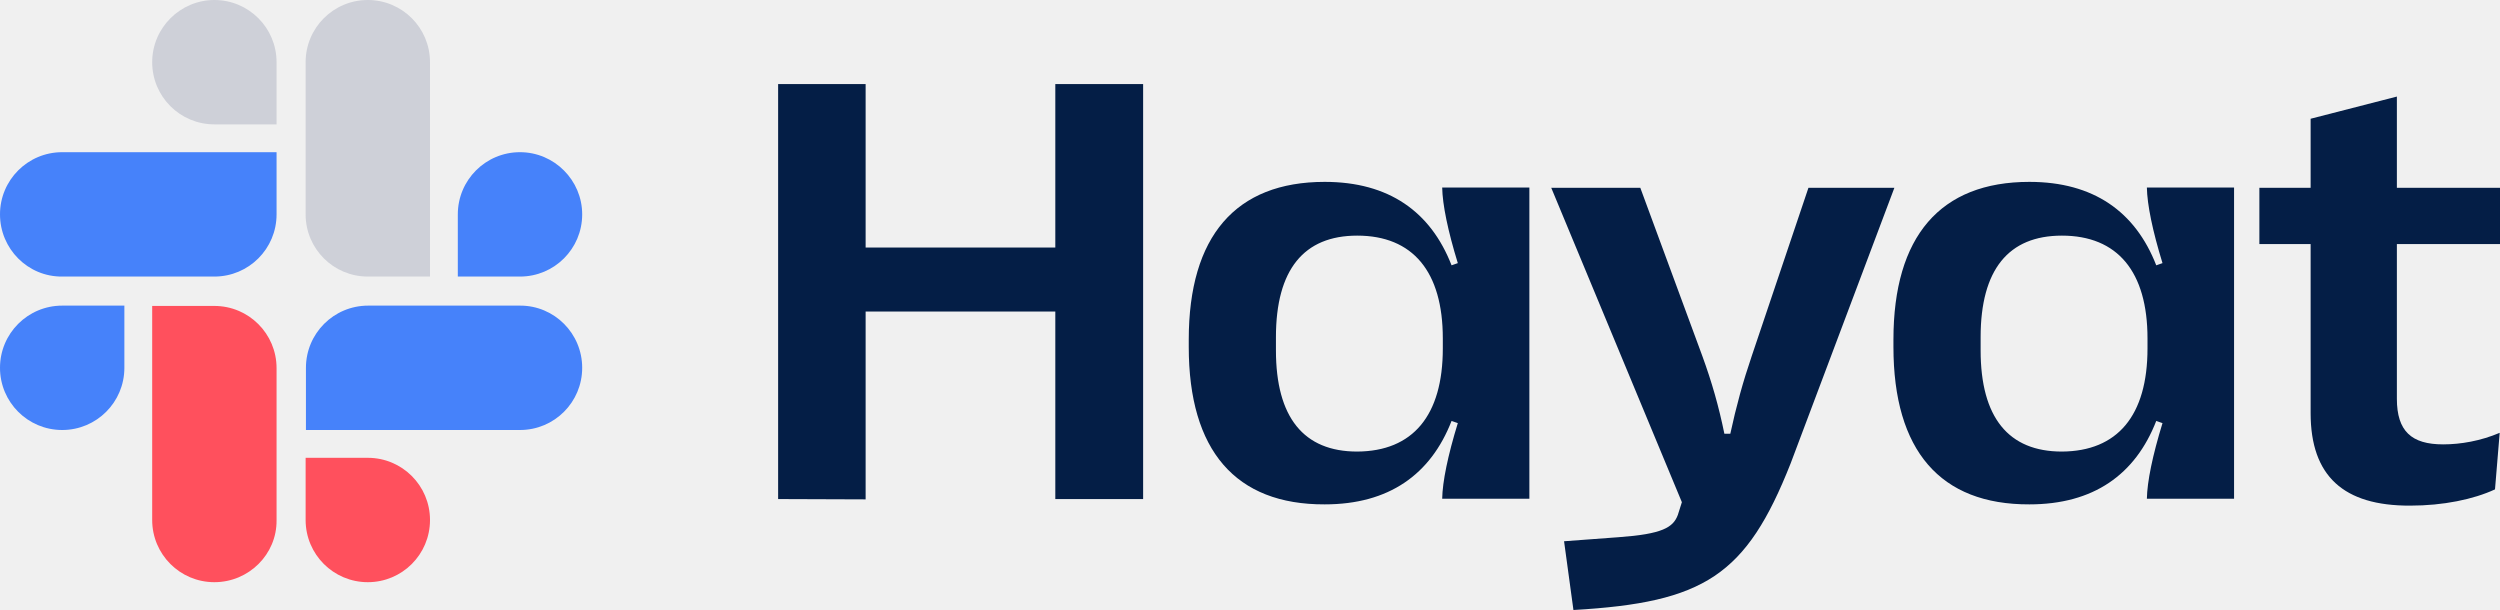
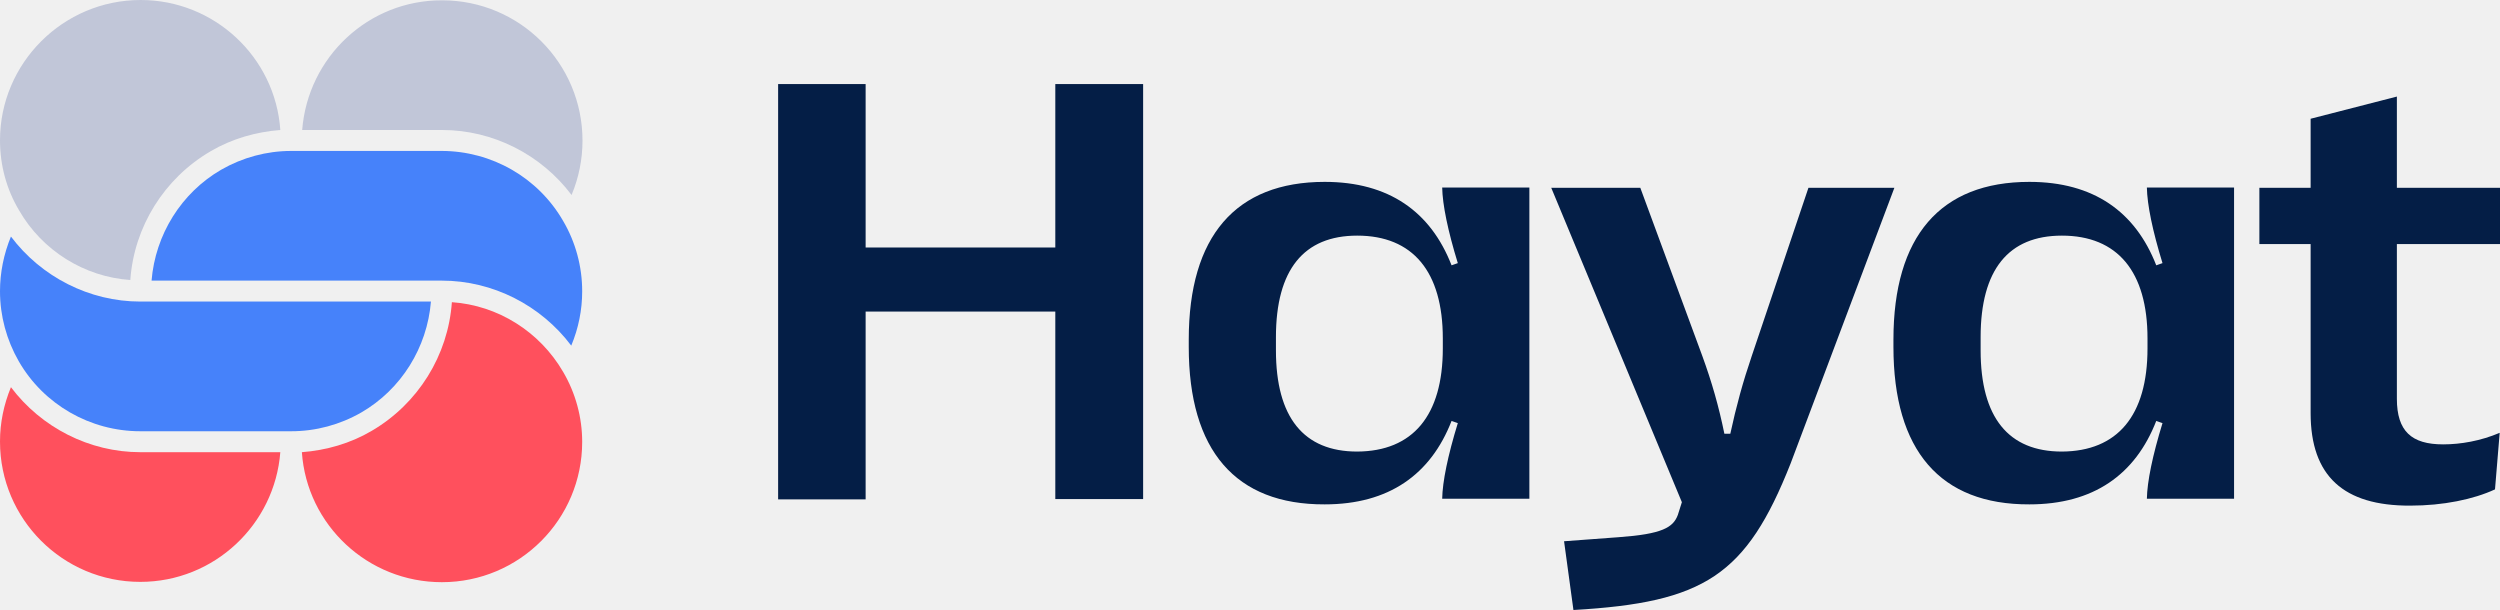
<svg xmlns="http://www.w3.org/2000/svg" version="1.1" id="Layer_1" x="0px" y="0px" viewBox="0 0 800 195.2" style="enable-background:new 0 0 800 195.2;" xml:space="preserve">
  <style type="text/css">
	.st0{display:none;}
	.st1{display:inline;}
	.st2{fill:#E6E8ED;}
	.st3{fill:#FFFFFF;}
	.st4{fill:#FA9CA3;}
	.st5{fill:#FC273F;}
	.st6{fill:#C1C6D8;}
	.st7{fill:#4244D5;}
	.st8{fill:#4682FA;}
	.st9{fill:#FF505D;}
- 	.st10{fill:#CED0D8;}
- 	.st11{fill:#041E46;}
+ 	.st10{fill:#041E46;}
</style>
  <g id="Layer_1_1_" class="st0">
    <g id="bg" class="st1">
-       <rect x="-1526" y="-2254.5" class="st2" width="6000" height="4000" />
+       <rect x="-1400.6" y="-2257.9" class="st2" width="6000" height="4000" />
    </g>
    <g id="lockup" class="st1">
      <g>
        <g>
-           <path class="st3" d="M1097-560.1h135v252.9h250.2v-252.9h135v630h-135v-260.1H1232V69.9h-135V-560.1z" />
-           <path class="st3" d="M2042-392.7h111.6V69.9h-112.5l-10.8-64.8c-30.6,38.7-76.5,69.3-142.2,69.3      c-124.2,0.9-215.1-90-215.1-236.7c0-143.1,90.9-236.7,214.2-236.7c65.7,0,112.5,27.9,142.2,67.5L2042-392.7z M2028.5-160.5      c0-79.2-43.2-134.1-112.5-134.1s-113.4,54.9-113.4,134.1c0,78.3,44.1,132.3,113.4,132.3S2028.5-82.2,2028.5-160.5z" />
-           <path class="st3" d="M2524.5-392.7h126.9V60.9c0,108.9-65.7,194.4-232.2,194.4c-122.4,0-206.1-54.9-211.5-161.1h127.8      c10.8,43.2,41.4,64.8,94.5,64.8c60.3,0,97.2-34.2,97.2-98.1V3.3c-30.6,38.7-68.4,66.6-135,66.6c-95.4,0-183.6-45-183.6-212.4      v-250.2h126.9v234.9c0,81,27.9,121.5,90,121.5s99-45.9,99-130.5L2524.5-392.7L2524.5-392.7z" />
-           <path class="st3" d="M3061.3-392.7h111.6V69.9h-112.5l-10.8-64.8c-30.6,38.7-76.5,69.3-142.2,69.3      c-124.2,0.9-215.1-90-215.1-236.7c0-143.1,90.9-236.7,214.2-236.7c65.7,0,112.5,27.9,142.2,67.5L3061.3-392.7z M3047.8-160.5      c0-79.2-43.2-134.1-112.5-134.1s-113.4,54.9-113.4,134.1c0,78.3,44.1,132.3,113.4,132.3S3047.8-82.2,3047.8-160.5z" />
-           <path class="st3" d="M3269-285.6h-76.5v-107.1h76.5v-129.6h126.9v129.6h106.2v107.1h-106.2v202.5c0,32.4,12.6,45.9,45.9,45.9h63      V69.9h-103.5c-88.2,0-132.3-44.1-132.3-132.3L3269-285.6L3269-285.6z" />
+           <path class="st3" d="M1222.4-563.5h135v252.9h250.2v-252.9h135v630h-135v-260.1h-250.2V66.5h-135V-563.5z" />
+           <path class="st3" d="M2167.4-396.1H2279V66.5h-112.5l-10.8-64.8c-30.6,38.7-76.5,69.3-142.2,69.3      c-124.2,0.9-215.1-90-215.1-236.7c0-143.1,90.9-236.7,214.2-236.7c65.7,0,112.5,27.9,142.2,67.5L2167.4-396.1z M2153.9-163.9      c0-79.2-43.2-134.1-112.5-134.1S1928-243.1,1928-163.9c0,78.3,44.1,132.3,113.4,132.3S2153.9-85.6,2153.9-163.9z" />
+           <path class="st3" d="M2649.9-396.1h126.9V57.5c0,108.9-65.7,194.4-232.2,194.4c-122.4,0-206.1-54.9-211.5-161.1h127.8      c10.8,43.2,41.4,64.8,94.5,64.8c60.3,0,97.2-34.2,97.2-98.1V-0.1c-30.6,38.7-68.4,66.6-135,66.6c-95.4,0-183.6-45-183.6-212.4      v-250.2h126.9v234.9c0,81,27.9,121.5,90,121.5s99-45.9,99-130.5L2649.9-396.1L2649.9-396.1z" />
+           <path class="st3" d="M3186.7-396.1h111.6V66.5h-112.5L3175,1.7c-30.6,38.7-76.5,69.3-142.2,69.3      c-124.2,0.9-215.1-90-215.1-236.7c0-143.1,90.9-236.7,214.2-236.7c65.7,0,112.5,27.9,142.2,67.5L3186.7-396.1z M3173.2-163.9      c0-79.2-43.2-134.1-112.5-134.1s-113.4,54.9-113.4,134.1c0,78.3,44.1,132.3,113.4,132.3S3173.2-85.6,3173.2-163.9z" />
+           <path class="st3" d="M3394.4-289h-76.5v-107.1h76.5v-129.6h126.9v129.6h106.2V-289h-106.2v202.5c0,32.4,12.6,45.9,45.9,45.9h63      V66.5h-103.5c-88.2,0-132.3-44.1-132.3-132.3L3394.4-289L3394.4-289z" />
        </g>
      </g>
      <g>
-         <polygon class="st4" points="474,-404.5 474,-104.5 474,195.5 774,195.5 774,-104.5 774,-404.5    " />
-         <path class="st5" d="M774,195.5H474v-300l0,0C639.7-104.5,774,29.8,774,195.5L774,195.5z" />
-         <polygon class="st6" points="174,-704.5 -126,-704.5 -126,-704.5 -126,-704.5 -126,-704.5 -126,-404.5 -126,-404.5 -126,-104.5      174,-104.5 174,-404.5 174,-404.5 174,-404.5    " />
-         <path class="st3" d="M-126-704.5h300v300l0,0C8.3-404.5-126-538.8-126-704.5L-126-704.5z" />
-         <path class="st7" d="M174-404.5L174-404.5c-165.7,0-300,134.3-300,300l0,0l0,0v300h300v-300h300v-300H174z" />
-         <path class="st5" d="M174,195.5h-300v-300l0,0C39.7-104.5,174,29.8,174,195.5L174,195.5z" />
-         <path class="st8" d="M474-704.5v300l0,0c-165.7,0-300,134.3-300,300l0,0h300l0,0c165.7,0,300-134.3,300-300l0,0     C608.3-404.5,474-538.8,474-704.5z" />
-         <path class="st3" d="M474-704.5c0,165.7,134.3,300,300,300l0,0v-300H474z" />
+         <polygon class="st4" points="599.4,-407.9 599.4,-107.9 599.4,192.1 899.4,192.1 899.4,-107.9 899.4,-407.9    " />
+         <path class="st5" d="M899.4,192.1h-300v-300l0,0C765.1-107.9,899.4,26.4,899.4,192.1L899.4,192.1z" />
+         <polygon class="st6" points="299.4,-707.9 -0.6,-707.9 -0.6,-707.9 -0.6,-707.9 -0.6,-707.9 -0.6,-407.9 -0.6,-407.9      -0.6,-107.9 299.4,-107.9 299.4,-407.9 299.4,-407.9 299.4,-407.9    " />
+         <path class="st3" d="M-0.6-707.9h300v300l0,0C133.7-407.9-0.6-542.2-0.6-707.9L-0.6-707.9z" />
+         <path class="st7" d="M299.4-407.9L299.4-407.9c-165.7,0-300,134.3-300,300l0,0l0,0v300h300v-300h300v-300H299.4z" />
+         <path class="st5" d="M299.4,192.1h-300v-300l0,0C165.1-107.9,299.4,26.4,299.4,192.1L299.4,192.1z" />
+         <path class="st8" d="M599.4-707.9v300l0,0c-165.7,0-300,134.3-300,300l0,0h300l0,0c165.7,0,300-134.3,300-300l0,0     C733.7-407.9,599.4-542.2,599.4-707.9z" />
+         <path class="st3" d="M599.4-707.9c0,165.7,134.3,300,300,300l0,0v-300H599.4z" />
      </g>
    </g>
    <g id="grid" class="st1">
	</g>
    <g class="st1">
      <g>
-         <path class="st3" d="M1518.2-167.2L1518.2-167.2c-16.9-29.1-47.1-47.9-80.2-50.3c-2.6,38.4-24.4,73.4-58,93     c-15.4,9-32.6,14-50.3,15.4c3.7,52.4,47.7,93.7,100.9,93.7c55.9,0,101.2-45.3,101.2-101.2C1532-134.4,1527.2-151.9,1518.2-167.2z     " />
-         <path class="st3" d="M1322-124.3c17.7,0,35.2-4.8,50.6-13.5c28.9-16.7,47.7-46.9,50.3-80h-209.7c-36.8,0-71.5-17.7-93.2-46.9     c-5.4,12.5-8,25.7-8,39.2c0,17.7,4.8,35.2,13.5,50.6c18,31.2,51.6,50.6,87.7,50.6h101.2L1322-124.3L1322-124.3z" />
-         <path class="st3" d="M1213.2-109.2c-36.8,0-71.5-17.7-93.2-46.9c-5.4,12.4-8,25.7-8,39.2c0,55.9,45.3,101.2,101.2,101.2     c53.2,0,96.9-41.3,100.9-93.5L1213.2-109.2L1213.2-109.2z" />
-         <path class="st3" d="M1125.8-283.8L1125.8-283.8c16.7,29.1,47.1,47.9,80.2,50.3c2.6-38.4,24.4-73.4,58-93     c15.4-9,32.6-14,50.3-15.4c-3.7-52.3-47.6-93.6-100.9-93.6c-55.9,0-101.4,45.5-101.4,101.2C1112-316.3,1116.8-298.9,1125.8-283.8     z" />
-         <path class="st3" d="M1518.2-276.1c-18-31.2-51.6-50.6-87.7-50.6h-100.8h-7.7c-17.7,0-35.2,4.8-50.6,13.5     c-28.9,16.7-47.7,46.9-50.3,80h209.5c36.8,0,71.5,17.7,93.2,46.9c5.3-12.4,7.9-25.7,7.9-39.2     C1532-243.2,1527.2-260.7,1518.2-276.1L1518.2-276.1z" />
-         <path class="st3" d="M1430.8-341.8c36.8,0,71.5,17.7,93.2,46.9c5.3-12.4,7.9-25.7,7.9-39.2c0.1-55.9-45.2-101.1-101.1-101.1     c-53.2-0.3-96.9,41-100.9,93.5L1430.8-341.8L1430.8-341.8L1430.8-341.8z" />
+         <path class="st3" d="M1643.6-170.6L1643.6-170.6c-16.9-29.1-47.1-47.9-80.2-50.3c-2.6,38.4-24.4,73.4-58,93     c-15.4,9-32.6,14-50.3,15.4c3.7,52.4,47.7,93.7,100.9,93.7c55.9,0,101.2-45.3,101.2-101.2     C1657.4-137.8,1652.6-155.3,1643.6-170.6z" />
+         <path class="st3" d="M1447.4-127.7c17.7,0,35.2-4.8,50.6-13.5c28.9-16.7,47.7-46.9,50.3-80h-209.7c-36.8,0-71.5-17.7-93.2-46.9     c-5.4,12.5-8,25.7-8,39.2c0,17.7,4.8,35.2,13.5,50.6c18,31.2,51.6,50.6,87.7,50.6h101.2L1447.4-127.7L1447.4-127.7z" />
+         <path class="st3" d="M1338.6-112.6c-36.8,0-71.5-17.7-93.2-46.9c-5.4,12.4-8,25.7-8,39.2c0,55.9,45.3,101.2,101.2,101.2     c53.2,0,96.9-41.3,100.9-93.5L1338.6-112.6L1338.6-112.6z" />
+         <path class="st3" d="M1251.2-287.2L1251.2-287.2c16.7,29.1,47.1,47.9,80.2,50.3c2.6-38.4,24.4-73.4,58-93     c15.4-9,32.6-14,50.3-15.4c-3.7-52.3-47.6-93.6-100.9-93.6c-55.9,0-101.4,45.5-101.4,101.2     C1237.4-319.7,1242.2-302.3,1251.2-287.2z" />
+         <path class="st3" d="M1643.6-279.5c-18-31.2-51.6-50.6-87.7-50.6h-100.8h-7.7c-17.7,0-35.2,4.8-50.6,13.5     c-28.9,16.7-47.7,46.9-50.3,80H1556c36.8,0,71.5,17.7,93.2,46.9c5.3-12.4,7.9-25.7,7.9-39.2     C1657.4-246.6,1652.6-264.1,1643.6-279.5L1643.6-279.5z" />
+         <path class="st3" d="M1556.2-345.2c36.8,0,71.5,17.7,93.2,46.9c5.3-12.4,7.9-25.7,7.9-39.2c0.1-55.9-45.2-101.1-101.1-101.1     c-53.2-0.3-96.9,41-100.9,93.5L1556.2-345.2L1556.2-345.2L1556.2-345.2z" />
      </g>
      <g>
-         <path class="st3" d="M1644.8-425.2h38.2v71.7h70.9v-71.7h38.2v178.5h-38.2v-73.7H1683v73.7h-38.2V-425.2z" />
-         <path class="st3" d="M1913.8-377.8h31.6v131h-31.9l-3.1-18.4c-8.7,11-21.7,19.6-40.3,19.6c-35.2,0.3-60.9-25.5-60.9-67.1     c0-40.5,25.8-67.1,60.7-67.1c18.6,0,31.9,7.9,40.3,19.1L1913.8-377.8z M1910-312c0-22.4-12.2-38-31.9-38s-32.1,15.6-32.1,38     c0,22.2,12.5,37.5,32.1,37.5S1910-289.8,1910-312z" />
-         <path class="st3" d="M2051.7-377.8h35.9v128.5c0,30.9-18.6,55.1-65.8,55.1c-34.7,0-58.4-15.6-59.9-45.6h36.2     c3.1,12.2,11.7,18.4,26.8,18.4c17.1,0,27.5-9.7,27.5-27.8v-16.3c-8.7,11-19.4,18.9-38.2,18.9c-27,0-52-12.7-52-60.2v-71h35.9     v66.5c0,22.9,7.9,34.4,25.5,34.4s28-13,28-37L2051.7-377.8L2051.7-377.8z" />
-         <path class="st3" d="M2205.1-377.8h31.6v131h-31.9l-3.1-18.4c-8.7,11-21.7,19.6-40.3,19.6c-35.2,0.3-60.9-25.5-60.9-67.1     c0-40.5,25.8-67.1,60.7-67.1c18.6,0,31.9,7.9,40.3,19.1L2205.1-377.8z M2201.3-312c0-22.4-12.2-38-31.9-38s-32.1,15.6-32.1,38     c0,22.2,12.5,37.5,32.1,37.5S2201.3-289.8,2201.3-312z" />
-         <path class="st3" d="M2265.2-347.4h-21.7v-30.4h21.7v-36.7h35.9v36.7h30.1v30.3h-30.1v57.4c0,9.2,3.6,13,13,13h17.8v30.3h-29.3     c-25,0-37.5-12.5-37.5-37.5L2265.2-347.4L2265.2-347.4z" />
+         <path class="st3" d="M1770.2-428.6h38.2v71.7h70.9v-71.7h38.2v178.5h-38.2v-73.7h-70.9v73.7h-38.2V-428.6z" />
+         <path class="st3" d="M2039.2-381.2h31.6v131h-31.9l-3.1-18.4c-8.7,11-21.7,19.6-40.3,19.6c-35.2,0.3-60.9-25.5-60.9-67.1     c0-40.5,25.8-67.1,60.7-67.1c18.6,0,31.9,7.9,40.3,19.1L2039.2-381.2z M2035.4-315.4c0-22.4-12.2-38-31.9-38s-32.1,15.6-32.1,38     c0,22.2,12.5,37.5,32.1,37.5S2035.4-293.2,2035.4-315.4z" />
+         <path class="st3" d="M2177.1-381.2h35.9v128.5c0,30.9-18.6,55.1-65.8,55.1c-34.7,0-58.4-15.6-59.9-45.6h36.2     c3.1,12.2,11.7,18.4,26.8,18.4c17.1,0,27.5-9.7,27.5-27.8v-16.3c-8.7,11-19.4,18.9-38.2,18.9c-27,0-52-12.7-52-60.2v-71h35.9     v66.5c0,22.9,7.9,34.4,25.5,34.4c17.6,0,28-13,28-37L2177.1-381.2L2177.1-381.2z" />
+         <path class="st3" d="M2330.5-381.2h31.6v131h-31.9l-3.1-18.4c-8.7,11-21.7,19.6-40.3,19.6c-35.2,0.3-60.9-25.5-60.9-67.1     c0-40.5,25.8-67.1,60.7-67.1c18.6,0,31.9,7.9,40.3,19.1L2330.5-381.2z M2326.7-315.4c0-22.4-12.2-38-31.9-38s-32.1,15.6-32.1,38     c0,22.2,12.5,37.5,32.1,37.5S2326.7-293.2,2326.7-315.4z" />
+         <path class="st3" d="M2390.6-350.8h-21.7v-30.4h21.7v-36.7h35.9v36.7h30.1v30.3h-30.1v57.4c0,9.2,3.6,13,13,13h17.8v30.3H2428     c-25,0-37.5-12.5-37.5-37.5L2390.6-350.8L2390.6-350.8z" />
      </g>
      <g>
-         <path class="st3" d="M1645.2-110.6v-62.3h40v8.9h-29.7v16h14.8c12.4,0,20.8,6,20.8,18.6c0,12.1-8.4,18.8-20.7,18.8L1645.2-110.6     L1645.2-110.6z M1655.4-119.4h13.9c7,0,11.3-3.8,11.3-9.9c0-6.1-4.4-9.9-11.3-9.9h-13.9V-119.4z" />
-         <path class="st3" d="M1693.1-110.6v-8.5h1.6c4.7,0,6.6-2.9,6.6-15.2v-21.9h36.2v45.6h-9.6v-37.1h-17.5v13.8     c0,18.1-4.6,23.3-14.2,23.3L1693.1-110.6L1693.1-110.6z" />
-         <path class="st3" d="M1781.8-156.1h8.4v45.6h-8.5l-1.1-6.9c-2.9,4.1-7.7,7.5-14.9,7.5c-12.4,0-21.5-8.7-21.5-23.3     c0-14.1,9.2-23.3,21.5-23.3c7.1,0,11.9,3,14.9,7.2L1781.8-156.1z M1780.7-133.2c0-9-5.3-15.3-13.3-15.3s-13.3,6.2-13.3,15.1     c0,9,5.3,15.2,13.3,15.2C1775.4-118.1,1780.7-124.4,1780.7-133.2z" />
-         <path class="st3" d="M1799-110.6v-45.6h30.3v8.5h-20.6v37.1H1799z" />
-         <path class="st3" d="M1831.3-133.4c0-13.9,9.3-23.3,23.2-23.3s23.2,9.4,23.2,23.3c0,14-9.3,23.3-23.2,23.3     C1840.7-110,1831.3-119.4,1831.3-133.4z M1868-133.4c0-8.8-5.3-15.1-13.4-15.1s-13.4,6.3-13.4,15.1s5.3,15.1,13.4,15.1     C1862.7-118.2,1868-124.5,1868-133.4z" />
-         <path class="st3" d="M1895.4-110.6v-37.1h-15.5v-8.5h40.6v8.5H1905v37.1H1895.4z" />
-         <path class="st3" d="M1925-110.6v-45.6h19.8c11.8,0,17.7,4.4,17.7,12.1c0,6.1-3.7,9-8,9.9c5.8,0.9,9.6,4.1,9.6,10.5     c0,8.8-6.4,13.1-19,13.1H1925L1925-110.6z M1934.5-137.1h10.7c5.3,0,7.7-2.2,7.7-5.9c0-3.9-2.4-5.9-7.7-5.9h-10.7V-137.1z      M1934.5-117.9h11.5c5.4,0,8.5-2,8.5-6.1c0-4-3-6.2-8.5-6.2h-11.6L1934.5-117.9L1934.5-117.9z" />
-         <path class="st3" d="M1968.5-133.4c0-13.9,9.3-23.3,23.2-23.3c13.9,0,23.2,9.4,23.2,23.3c0,14-9.3,23.3-23.2,23.3     C1977.8-110,1968.5-119.4,1968.5-133.4z M2005.2-133.4c0-8.8-5.3-15.1-13.4-15.1s-13.4,6.3-13.4,15.1s5.3,15.1,13.4,15.1     C1999.8-118.2,2005.2-124.5,2005.2-133.4z" />
-         <path class="st3" d="M2067.6-133.4c0,14.1-9.1,23.3-21.5,23.3c-7,0-11.9-2.8-14.8-6.9v24.2h-9.6v-63.4h8.4l1.2,6.8     c3-4,7.7-7.3,14.9-7.3C2058.5-156.7,2067.6-148,2067.6-133.4z M2057.8-133.4c0-9-5.3-15.1-13.4-15.1c-8,0-13.3,6.1-13.3,15     c0,9.1,5.3,15.4,13.3,15.4C2052.4-118.1,2057.8-124.5,2057.8-133.4z" />
-         <path class="st3" d="M2074.3-110.6v-45.6h9.3v31.7l24.6-31.6h8.5v45.6h-9.3v-31.7l-24.7,31.7L2074.3-110.6L2074.3-110.6     L2074.3-110.6z" />
-         <path class="st3" d="M2136.7-110.6v-37.1h-15.5v-8.5h40.6v8.5h-15.5v37.1H2136.7z" />
-         <path class="st3" d="M2163.9-133.3c0-14.1,9-23.4,22.4-23.4c13.2,0,22,8.4,22.3,21.7c0,1.2-0.1,2.4-0.3,3.6H2174v0.6     c0.3,7.7,5.2,12.8,12.7,12.8c5.9,0,10.1-2.9,11.5-8h9.6c-1.6,9-9.3,15.8-20.6,15.8C2172.9-110,2163.9-119.3,2163.9-133.3z      M2198.7-138.3c-0.8-6.8-5.5-10.6-12.2-10.6c-6.1,0-11.4,4.1-12.1,10.6H2198.7z" />
-         <path class="st3" d="M2210.7-110.6v-8.5h1.6c4.7,0,6.6-2.9,6.6-15.2v-21.9h36.2v45.6h-9.6v-37.1H2228v13.8     c0,18.1-4.6,23.3-14.2,23.3L2210.7-110.6L2210.7-110.6z" />
-         <path class="st3" d="M2263.9-110.6v-45.6h9.6v14.2h11.3c11.5,0,18.2,5.9,18.2,15.8c0,9.8-6.7,15.7-18.2,15.7L2263.9-110.6     L2263.9-110.6L2263.9-110.6z M2273.6-118.2h9.7c6.5,0,10-2.9,10-8c0-5.3-3.5-8.1-10-8.1h-9.7V-118.2z" />
-         <path class="st3" d="M2340.9-156.1h9.6v45.6h-9.6v-18.9h-22.7v18.9h-9.6v-45.6h9.6v18.2h22.7V-156.1z" />
-         <path class="st3" d="M2359.3-110.6v-45.6h9.6v14.2h10.6c11.5,0,18.2,5.9,18.2,15.8c0,9.8-6.8,15.7-18.2,15.7L2359.3-110.6     L2359.3-110.6L2359.3-110.6z M2368.9-118.2h9c6.5,0,10.1-2.9,10.1-8c0-5.3-3.6-8.1-10.1-8.1h-9V-118.2z M2404.5-110.6v-45.6h9.6     v45.6H2404.5z" />
-         <path class="st3" d="M2423-110.6v-45.6h9.3v31.7l24.6-31.6h8.5v45.6h-9.3v-31.7l-24.7,31.7L2423-110.6L2423-110.6L2423-110.6z      M2430.3-173.5h7.4c0,4.1,1.8,6.6,6.4,6.6c4.7,0,6.6-2.5,6.6-6.6h7.4c-0.2,8.2-5.3,12.5-14.1,12.5     C2435.3-161,2430.5-165.3,2430.3-173.5z" />
-         <path class="st3" d="M1683.7-29.6v7.6h-9.8v-7.6c-19.1-0.9-31.2-10.9-31.2-27.1s11.9-26.3,31.2-27.1v-7.6h9.8v7.5     c19.1,1,31.1,10.9,31.1,27.2C1714.8-40.5,1703-30.6,1683.7-29.6z M1673.9-38v-37.4c-13.8,0.8-20.9,7.6-20.9,18.7     C1653-45.7,1660-38.9,1673.9-38z M1683.7-38c13.8-0.8,20.9-7.7,20.9-18.7s-7-17.8-20.9-18.6V-38z" />
-         <path class="st3" d="M1719.7-48.4c0-13.9,9.3-23.3,23.2-23.3s23.2,9.4,23.2,23.3c0,14-9.3,23.3-23.2,23.3     C1729-25,1719.7-34.4,1719.7-48.4z M1756.3-48.4c0-8.8-5.3-15.1-13.4-15.1s-13.4,6.3-13.4,15.1s5.3,15.1,13.4,15.1     C1751-33.2,1756.3-39.5,1756.3-48.4z" />
-         <path class="st3" d="M1805.1-71.1h9.6v45.6h-9.6v-18.9h-22.7v18.9h-9.6v-45.6h9.6v18.2h22.7V-71.1z" />
-         <path class="st3" d="M1865.5-34h7.4v20.5h-9.4v-12h-34.8v12h-9.4V-34h4.7c3.2-2.1,4.9-5.3,4.9-18.3v-18.8h36.7L1865.5-34     L1865.5-34z M1855.9-34v-28.7h-18v11.4c0,9.1-1.1,14-3.1,17.3L1855.9-34L1855.9-34z" />
-         <path class="st3" d="M1922.4-71.1l-13.7,22.8l13.7,22.8h-9.7l-13.8-22.8l13.8-22.8H1922.4z M1942.7-71.1L1929-48.3l13.7,22.8     h-9.7l-13.9-22.8l13.9-22.8H1942.7L1942.7-71.1z" />
-         <path class="st3" d="M1967.1-57.4l-19.5-30.4h12.1l14,22.2l14.2-22.2h11.6l-19.5,30l20.7,32.3h-12.2l-15.2-24L1958-25.6h-11.6     L1967.1-57.4z" />
-         <path class="st3" d="M2037.7-71.1h8.4v45.6h-8.5l-1.1-6.9c-2.9,4.1-7.7,7.5-14.9,7.5c-12.4,0-21.5-8.7-21.5-23.3     c0-14.1,9.2-23.3,21.5-23.3c7.1,0,11.9,3,14.9,7.2L2037.7-71.1z M2036.5-48.2c0-9-5.3-15.3-13.3-15.3s-13.3,6.2-13.3,15.1     c0,9,5.3,15.2,13.3,15.2C2031.3-33.1,2036.5-39.4,2036.5-48.2z" />
-         <path class="st3" d="M2054.9-25.6v-45.6h9.3v31.7l24.6-31.6h8.5v45.6h-9.3v-31.7l-24.7,31.7L2054.9-25.6L2054.9-25.6z      M2062.2-88.5h7.4c0,4.1,1.8,6.6,6.4,6.6c4.7,0,6.6-2.5,6.6-6.6h7.4c-0.2,8.2-5.3,12.5-14.1,12.5     C2067.2-76,2062.4-80.3,2062.2-88.5z" />
-         <path class="st3" d="M2141.5-71.1h8.4v45.6h-8.5l-1.1-6.9c-2.9,4.1-7.7,7.5-14.9,7.5c-12.4,0-21.5-8.7-21.5-23.3     c0-14.1,9.2-23.3,21.5-23.3c7.1,0,11.9,3,14.9,7.2L2141.5-71.1z M2140.4-48.2c0-9-5.3-15.3-13.3-15.3s-13.3,6.2-13.3,15.1     c0,9,5.3,15.2,13.3,15.2C2135.1-33.1,2140.4-39.4,2140.4-48.2z" />
-         <path class="st3" d="M2169.9-25.6v-37.1h-15.5v-8.5h40.6v8.5h-15.5v37.1L2169.9-25.6L2169.9-25.6z" />
-         <path class="st3" d="M2198.6-71.1h9.7l13.9,22.8l-13.9,22.8h-9.7l13.7-22.8L2198.6-71.1z M2218.9-71.1h9.7l13.8,22.8l-13.8,22.8     h-9.7l13.6-22.8L2218.9-71.1z" />
+         <path class="st3" d="M1770.6-114v-62.3h40v8.9h-29.7v16h14.8c12.4,0,20.8,6,20.8,18.6c0,12.1-8.4,18.8-20.7,18.8L1770.6-114     L1770.6-114z M1780.8-122.8h13.9c7,0,11.3-3.8,11.3-9.9c0-6.1-4.4-9.9-11.3-9.9h-13.9V-122.8z" />
+         <path class="st3" d="M1818.5-114v-8.5h1.6c4.7,0,6.6-2.9,6.6-15.2v-21.9h36.2v45.6h-9.6v-37.1h-17.5v13.8     c0,18.1-4.6,23.3-14.2,23.3L1818.5-114L1818.5-114z" />
+         <path class="st3" d="M1907.2-159.5h8.4v45.6h-8.5l-1.1-6.9c-2.9,4.1-7.7,7.5-14.9,7.5c-12.4,0-21.5-8.7-21.5-23.3     c0-14.1,9.2-23.3,21.5-23.3c7.1,0,11.9,3,14.9,7.2L1907.2-159.5z M1906.1-136.6c0-9-5.3-15.3-13.3-15.3s-13.3,6.2-13.3,15.1     c0,9,5.3,15.2,13.3,15.2C1900.8-121.5,1906.1-127.8,1906.1-136.6z" />
+         <path class="st3" d="M1924.4-114v-45.6h30.3v8.5h-20.6v37.1H1924.4z" />
+         <path class="st3" d="M1956.7-136.8c0-13.9,9.3-23.3,23.2-23.3s23.2,9.4,23.2,23.3c0,14-9.3,23.3-23.2,23.3     C1966.1-113.4,1956.7-122.8,1956.7-136.8z M1993.4-136.8c0-8.8-5.3-15.1-13.4-15.1s-13.4,6.3-13.4,15.1s5.3,15.1,13.4,15.1     C1988.1-121.6,1993.4-127.9,1993.4-136.8z" />
+         <path class="st3" d="M2020.8-114v-37.1h-15.5v-8.5h40.6v8.5h-15.5v37.1H2020.8z" />
+         <path class="st3" d="M2050.4-114v-45.6h19.8c11.8,0,17.7,4.4,17.7,12.1c0,6.1-3.7,9-8,9.9c5.8,0.9,9.6,4.1,9.6,10.5     c0,8.8-6.4,13.1-19,13.1H2050.4L2050.4-114z M2059.9-140.5h10.7c5.3,0,7.7-2.2,7.7-5.9c0-3.9-2.4-5.9-7.7-5.9h-10.7V-140.5z      M2059.9-121.3h11.5c5.4,0,8.5-2,8.5-6.1c0-4-3-6.2-8.5-6.2h-11.6L2059.9-121.3L2059.9-121.3z" />
+         <path class="st3" d="M2093.9-136.8c0-13.9,9.3-23.3,23.2-23.3c13.9,0,23.2,9.4,23.2,23.3c0,14-9.3,23.3-23.2,23.3     C2103.2-113.4,2093.9-122.8,2093.9-136.8z M2130.6-136.8c0-8.8-5.3-15.1-13.4-15.1c-8.1,0-13.4,6.3-13.4,15.1s5.3,15.1,13.4,15.1     C2125.2-121.6,2130.6-127.9,2130.6-136.8z" />
+         <path class="st3" d="M2193-136.8c0,14.1-9.1,23.3-21.5,23.3c-7,0-11.9-2.8-14.8-6.9v24.2h-9.6v-63.4h8.4l1.2,6.8     c3-4,7.7-7.3,14.9-7.3C2183.9-160.1,2193-151.4,2193-136.8z M2183.2-136.8c0-9-5.3-15.1-13.4-15.1c-8,0-13.3,6.1-13.3,15     c0,9.1,5.3,15.4,13.3,15.4S2183.2-127.9,2183.2-136.8z" />
+         <path class="st3" d="M2199.7-114v-45.6h9.3v31.7l24.6-31.6h8.5v45.6h-9.3v-31.7l-24.7,31.7L2199.7-114L2199.7-114L2199.7-114z" />
+         <path class="st3" d="M2262.1-114v-37.1h-15.5v-8.5h40.6v8.5h-15.5v37.1H2262.1z" />
+         <path class="st3" d="M2289.3-136.7c0-14.1,9-23.4,22.4-23.4c13.2,0,22,8.4,22.3,21.7c0,1.2-0.1,2.4-0.3,3.6h-34.3v0.6     c0.3,7.7,5.2,12.8,12.7,12.8c5.9,0,10.1-2.9,11.5-8h9.6c-1.6,9-9.3,15.8-20.6,15.8C2298.3-113.4,2289.3-122.7,2289.3-136.7z      M2324.1-141.7c-0.8-6.8-5.5-10.6-12.2-10.6c-6.1,0-11.4,4.1-12.1,10.6H2324.1z" />
+         <path class="st3" d="M2336.1-114v-8.5h1.6c4.7,0,6.6-2.9,6.6-15.2v-21.9h36.2v45.6h-9.6v-37.1h-17.5v13.8     c0,18.1-4.6,23.3-14.2,23.3L2336.1-114L2336.1-114z" />
+         <path class="st3" d="M2389.3-114v-45.6h9.6v14.2h11.3c11.5,0,18.2,5.9,18.2,15.8c0,9.8-6.7,15.7-18.2,15.7L2389.3-114L2389.3-114     L2389.3-114z M2399-121.6h9.7c6.5,0,10-2.9,10-8c0-5.3-3.5-8.1-10-8.1h-9.7V-121.6z" />
+         <path class="st3" d="M2466.3-159.5h9.6v45.6h-9.6v-18.9h-22.7v18.9h-9.6v-45.6h9.6v18.2h22.7V-159.5z" />
+         <path class="st3" d="M2484.7-114v-45.6h9.6v14.2h10.6c11.5,0,18.2,5.9,18.2,15.8c0,9.8-6.8,15.7-18.2,15.7L2484.7-114L2484.7-114     L2484.7-114z M2494.3-121.6h9c6.5,0,10.1-2.9,10.1-8c0-5.3-3.6-8.1-10.1-8.1h-9V-121.6z M2529.9-114v-45.6h9.6v45.6H2529.9z" />
+         <path class="st3" d="M2548.4-114v-45.6h9.3v31.7l24.6-31.6h8.5v45.6h-9.3v-31.7l-24.7,31.7L2548.4-114L2548.4-114L2548.4-114z      M2555.7-176.9h7.4c0,4.1,1.8,6.6,6.4,6.6c4.7,0,6.6-2.5,6.6-6.6h7.4c-0.2,8.2-5.3,12.5-14.1,12.5     C2560.7-164.4,2555.9-168.7,2555.7-176.9z" />
+         <path class="st3" d="M1809.1-33v7.6h-9.8V-33c-19.1-0.9-31.2-10.9-31.2-27.1s11.9-26.3,31.2-27.1v-7.6h9.8v7.5     c19.1,1,31.1,10.9,31.1,27.2C1840.2-43.9,1828.4-34,1809.1-33z M1799.3-41.4v-37.4c-13.8,0.8-20.9,7.6-20.9,18.7     C1778.4-49.1,1785.4-42.3,1799.3-41.4z M1809.1-41.4c13.8-0.8,20.9-7.7,20.9-18.7s-7-17.8-20.9-18.6V-41.4z" />
+         <path class="st3" d="M1845.1-51.8c0-13.9,9.3-23.3,23.2-23.3s23.2,9.4,23.2,23.3c0,14-9.3,23.3-23.2,23.3     C1854.4-28.4,1845.1-37.8,1845.1-51.8z M1881.7-51.8c0-8.8-5.3-15.1-13.4-15.1s-13.4,6.3-13.4,15.1s5.3,15.1,13.4,15.1     C1876.4-36.6,1881.7-42.9,1881.7-51.8z" />
+         <path class="st3" d="M1930.5-74.5h9.6v45.6h-9.6v-18.9h-22.7v18.9h-9.6v-45.6h9.6v18.2h22.7V-74.5z" />
+         <path class="st3" d="M1990.9-37.4h7.4v20.5h-9.4v-12h-34.8v12h-9.4v-20.5h4.7c3.2-2.1,4.9-5.3,4.9-18.3v-18.8h36.7L1990.9-37.4     L1990.9-37.4z M1981.3-37.4v-28.7h-18v11.4c0,9.1-1.1,14-3.1,17.3L1981.3-37.4L1981.3-37.4z" />
+         <path class="st3" d="M2047.8-74.5l-13.7,22.8l13.7,22.8h-9.7l-13.8-22.8l13.8-22.8H2047.8z M2068.1-74.5l-13.7,22.8l13.7,22.8     h-9.7l-13.9-22.8l13.9-22.8H2068.1L2068.1-74.5z" />
+         <path class="st3" d="M2092.5-60.8L2073-91.2h12.1l14,22.2l14.2-22.2h11.6l-19.5,30l20.7,32.3h-12.2l-15.2-24L2083.4-29h-11.6     L2092.5-60.8z" />
+         <path class="st3" d="M2163.1-74.5h8.4v45.6h-8.5l-1.1-6.9c-2.9,4.1-7.7,7.5-14.9,7.5c-12.4,0-21.5-8.7-21.5-23.3     c0-14.1,9.2-23.3,21.5-23.3c7.1,0,11.9,3,14.9,7.2L2163.1-74.5z M2161.9-51.6c0-9-5.3-15.3-13.3-15.3s-13.3,6.2-13.3,15.1     c0,9,5.3,15.2,13.3,15.2C2156.7-36.5,2161.9-42.8,2161.9-51.6z" />
+         <path class="st3" d="M2180.3-29v-45.6h9.3v31.7l24.6-31.6h8.5v45.6h-9.3v-31.7l-24.7,31.7L2180.3-29L2180.3-29z M2187.6-91.9h7.4     c0,4.1,1.8,6.6,6.4,6.6c4.7,0,6.6-2.5,6.6-6.6h7.4c-0.2,8.2-5.3,12.5-14.1,12.5C2192.6-79.4,2187.8-83.7,2187.6-91.9z" />
+         <path class="st3" d="M2266.9-74.5h8.4v45.6h-8.5l-1.1-6.9c-2.9,4.1-7.7,7.5-14.9,7.5c-12.4,0-21.5-8.7-21.5-23.3     c0-14.1,9.2-23.3,21.5-23.3c7.1,0,11.9,3,14.9,7.2L2266.9-74.5z M2265.8-51.6c0-9-5.3-15.3-13.3-15.3s-13.3,6.2-13.3,15.1     c0,9,5.3,15.2,13.3,15.2C2260.5-36.5,2265.8-42.8,2265.8-51.6z" />
+         <path class="st3" d="M2295.3-29v-37.1h-15.5v-8.5h40.6v8.5h-15.5V-29L2295.3-29L2295.3-29z" />
+         <path class="st3" d="M2324-74.5h9.7l13.9,22.8l-13.9,22.8h-9.7l13.7-22.8L2324-74.5z M2344.3-74.5h9.7l13.8,22.8L2354-28.9h-9.7     l13.6-22.8L2344.3-74.5z" />
      </g>
    </g>
  </g>
  <g>
    <g>
-       <g>
-         <g>
-           <g>
-             <path class="st8" d="M0,68.6L0,68.6c0-11,8.9-19.9,19.9-19.9h68.6v19.9c0,11-8.9,19.9-19.9,19.9H19.9C8.9,88.6,0,79.6,0,68.6z" />
-           </g>
-           <g>
-             <path class="st8" d="M0,117.7L0,117.7c0-11,8.9-19.9,19.9-19.9h19.9v19.9c0,11-8.9,19.9-19.9,19.9l0,0       C8.9,137.6,0,128.7,0,117.7z" />
-           </g>
-         </g>
-         <g>
-           <g>
-             <path class="st8" d="M186.3,117.7L186.3,117.7c0,11-8.9,19.9-19.9,19.9H97.9v-19.9c0-11,8.9-19.9,19.9-19.9h48.7       C177.4,97.8,186.3,106.7,186.3,117.7z" />
-           </g>
-           <g>
-             <path class="st8" d="M186.3,68.6L186.3,68.6c0,11-8.9,19.9-19.9,19.9h-19.9V68.6c0-11,8.9-19.9,19.9-19.9l0,0       C177.4,48.7,186.3,57.7,186.3,68.6z" />
-           </g>
-         </g>
-       </g>
-       <g>
-         <path class="st9" d="M68.6,186.3L68.6,186.3c-11,0-19.9-8.9-19.9-19.9V97.9h19.9c11,0,19.9,8.9,19.9,19.9v48.7     C88.6,177.4,79.6,186.3,68.6,186.3z" />
-         <path class="st9" d="M117.7,186.3L117.7,186.3c-11,0-19.9-8.9-19.9-19.9v-19.9h19.9c11,0,19.9,8.9,19.9,19.9l0,0     C137.6,177.4,128.7,186.3,117.7,186.3z" />
-       </g>
-       <g>
-         <path class="st10" d="M117.7,0L117.7,0c11,0,19.9,8.9,19.9,19.9v68.6h-19.9c-11,0-19.9-8.9-19.9-19.9V19.9     C97.8,8.9,106.7,0,117.7,0z" />
-         <path class="st10" d="M68.6,0L68.6,0c11,0,19.9,8.9,19.9,19.9v19.9H68.6c-11,0-19.9-8.9-19.9-19.9l0,0C48.7,8.9,57.7,0,68.6,0z" />
-       </g>
+       <path class="st9" d="M180.2,119L180.2,119c-7.5-12.9-20.9-21.3-35.6-22.3c-1.2,17-10.8,32.5-25.7,41.2c-6.8,4-14.5,6.2-22.3,6.8    c1.6,23.3,21.1,41.6,44.8,41.6c24.8,0,44.9-20.1,44.9-44.9C186.3,133.6,184.2,125.8,180.2,119z" />
+       <path class="st8" d="M93.2,138c7.9,0,15.6-2.1,22.4-6c12.8-7.4,21.1-20.8,22.3-35.5h-93c-16.3,0-31.7-7.9-41.4-20.8    C1.2,81.3,0,87.2,0,93.2c0,7.9,2.1,15.6,6,22.4c8,13.9,22.9,22.4,38.9,22.4h44.9H93.2z" />
+       <path class="st9" d="M44.9,144.7c-16.3,0-31.7-7.9-41.4-20.8C1.2,129.5,0,135.3,0,141.3c0,24.8,20.1,44.9,44.9,44.9    c23.6,0,43-18.3,44.8-41.5H44.9z" />
+       <path class="st6" d="M6.1,67.3L6.1,67.3C13.5,80.2,27,88.6,41.7,89.6c1.2-17,10.8-32.5,25.7-41.2c6.8-4,14.5-6.2,22.3-6.8    C88.1,18.3,68.6,0,45,0C20.2,0,0,20.2,0,44.9C0,52.9,2.1,60.6,6.1,67.3z" />
+       <path class="st8" d="M180.2,70.7c-8-13.9-22.9-22.4-38.9-22.4H96.6h-3.4c-7.9,0-15.6,2.1-22.4,6c-12.8,7.4-21.1,20.8-22.3,35.5    h92.9c16.3,0,31.7,7.9,41.4,20.8c2.3-5.5,3.5-11.4,3.5-17.4C186.3,85.3,184.2,77.5,180.2,70.7L180.2,70.7z" />
+       <path class="st6" d="M141.5,41.6c16.3,0,31.7,7.9,41.4,20.8c2.3-5.5,3.5-11.4,3.5-17.4c0-24.8-20.1-44.9-44.9-44.9    c-23.6-0.1-43,18.2-44.8,41.5H141.5z" />
    </g>
    <g>
      <g>
-         <path class="st11" d="M249,159.7V26.9h28v52.3h60.7V26.9h28.1v132.8h-28.1v-60H277v60.1L249,159.7L249,159.7z" />
-         <path class="st11" d="M380.4,111v-2.3c0-33.1,15-50.5,43.5-50.5c20.5,0,33.9,9.5,40.6,26.7l2-0.7c-3.2-10.4-4.9-18.7-5-24.2h27.9     v99.6h-27.9c0.1-5.5,1.8-13.8,5-24.2l-2-0.7c-6.7,17.2-20.1,26.7-40.6,26.7C395.4,161.5,380.4,144.2,380.4,111z M461.7,111.5     v-3.2c0-21.4-9.6-32.9-27.4-32.9c-17.1,0-26,10.9-26,32.5v4.2c0,21.5,8.9,32.4,26,32.4C452.1,144.4,461.7,133,461.7,111.5z" />
-         <path class="st11" d="M500.5,173.2l17.5-1.3c13.9-1,17.4-3.1,18.9-7.1l1.3-4.1L496.4,60.1h28.5l19.8,53.7     c3.1,8.5,5.3,16.2,7.1,25h1.9c1.9-8.8,4-16.5,6.9-25l18.1-53.7h27.5L573,148.3c-14.2,35.9-27.6,44.5-69.5,46.9L500.5,173.2z" />
-         <path class="st11" d="M605.9,111v-2.3c0-33.1,15-50.5,43.5-50.5c20.5,0,33.9,9.5,40.6,26.7l2-0.7c-3.2-10.4-4.9-18.7-5-24.2h27.9     v99.6H687c0.1-5.5,1.8-13.8,5-24.2l-2-0.7c-6.7,17.2-20.1,26.7-40.6,26.7C620.9,161.5,605.9,144.2,605.9,111z M687.2,111.5v-3.2     c0-21.4-9.6-32.9-27.4-32.9c-17.1,0-26,10.9-26,32.5v4.2c0,21.5,8.9,32.4,26,32.4C677.6,144.4,687.2,133,687.2,111.5z" />
-         <path class="st11" d="M739.4,132.2V78.1H723v-18h16.4V38l27.6-7.1v29.2h33v18h-33v49.5c0,10.4,4.7,14.6,14.8,14.6     c5.6,0,12-1.1,18.1-3.7l-1.5,18.1c-6.9,3.2-16.6,5.2-27.1,5.2C749.9,161.9,739.4,152.3,739.4,132.2z" />
+         <path class="st10" d="M249,159.7V26.9h28v52.3h60.7V26.9h28.1v132.8h-28.1V99.7H277v60.1H249z" />
+         <path class="st10" d="M380.4,111v-2.3c0-33.1,15-50.5,43.5-50.5c20.5,0,33.9,9.5,40.6,26.7l2-0.7c-3.2-10.4-4.9-18.7-5-24.2h27.9     v99.6h-27.9c0.1-5.5,1.8-13.8,5-24.2l-2-0.7c-6.7,17.2-20.1,26.7-40.6,26.7C395.4,161.5,380.4,144.2,380.4,111z M461.7,111.5     v-3.2c0-21.4-9.6-32.9-27.4-32.9c-17.1,0-26,10.9-26,32.5v4.2c0,21.5,8.9,32.4,26,32.4C452.1,144.4,461.7,133,461.7,111.5z" />
+         <path class="st10" d="M500.5,173.2l17.5-1.3c13.9-1,17.4-3.1,18.9-7.1l1.3-4.1L496.4,60.1h28.5l19.8,53.7     c3.1,8.5,5.3,16.2,7.1,25h1.9c1.9-8.8,4-16.5,6.9-25l18.1-53.7h27.5L573,148.3c-14.2,35.9-27.6,44.5-69.5,46.9L500.5,173.2z" />
+         <path class="st10" d="M605.9,111v-2.3c0-33.1,15-50.5,43.5-50.5c20.5,0,33.9,9.5,40.6,26.7l2-0.7c-3.2-10.4-4.9-18.7-5-24.2h27.9     v99.6h-27.9c0.1-5.5,1.8-13.8,5-24.2l-2-0.7c-6.7,17.2-20.1,26.7-40.6,26.7C620.9,161.5,605.9,144.2,605.9,111z M687.2,111.5     v-3.2c0-21.4-9.6-32.9-27.4-32.9c-17.1,0-26,10.9-26,32.5v4.2c0,21.5,8.9,32.4,26,32.4C677.6,144.4,687.2,133,687.2,111.5z" />
+         <path class="st10" d="M739.4,132.2V78.1H723v-18h16.4V38l27.6-7.1v29.2h33v18h-33v49.5c0,10.4,4.7,14.6,14.8,14.6     c5.6,0,12-1.1,18.1-3.7l-1.5,18.1c-6.9,3.2-16.6,5.2-27.1,5.2C749.9,161.9,739.4,152.3,739.4,132.2z" />
      </g>
    </g>
  </g>
</svg>
